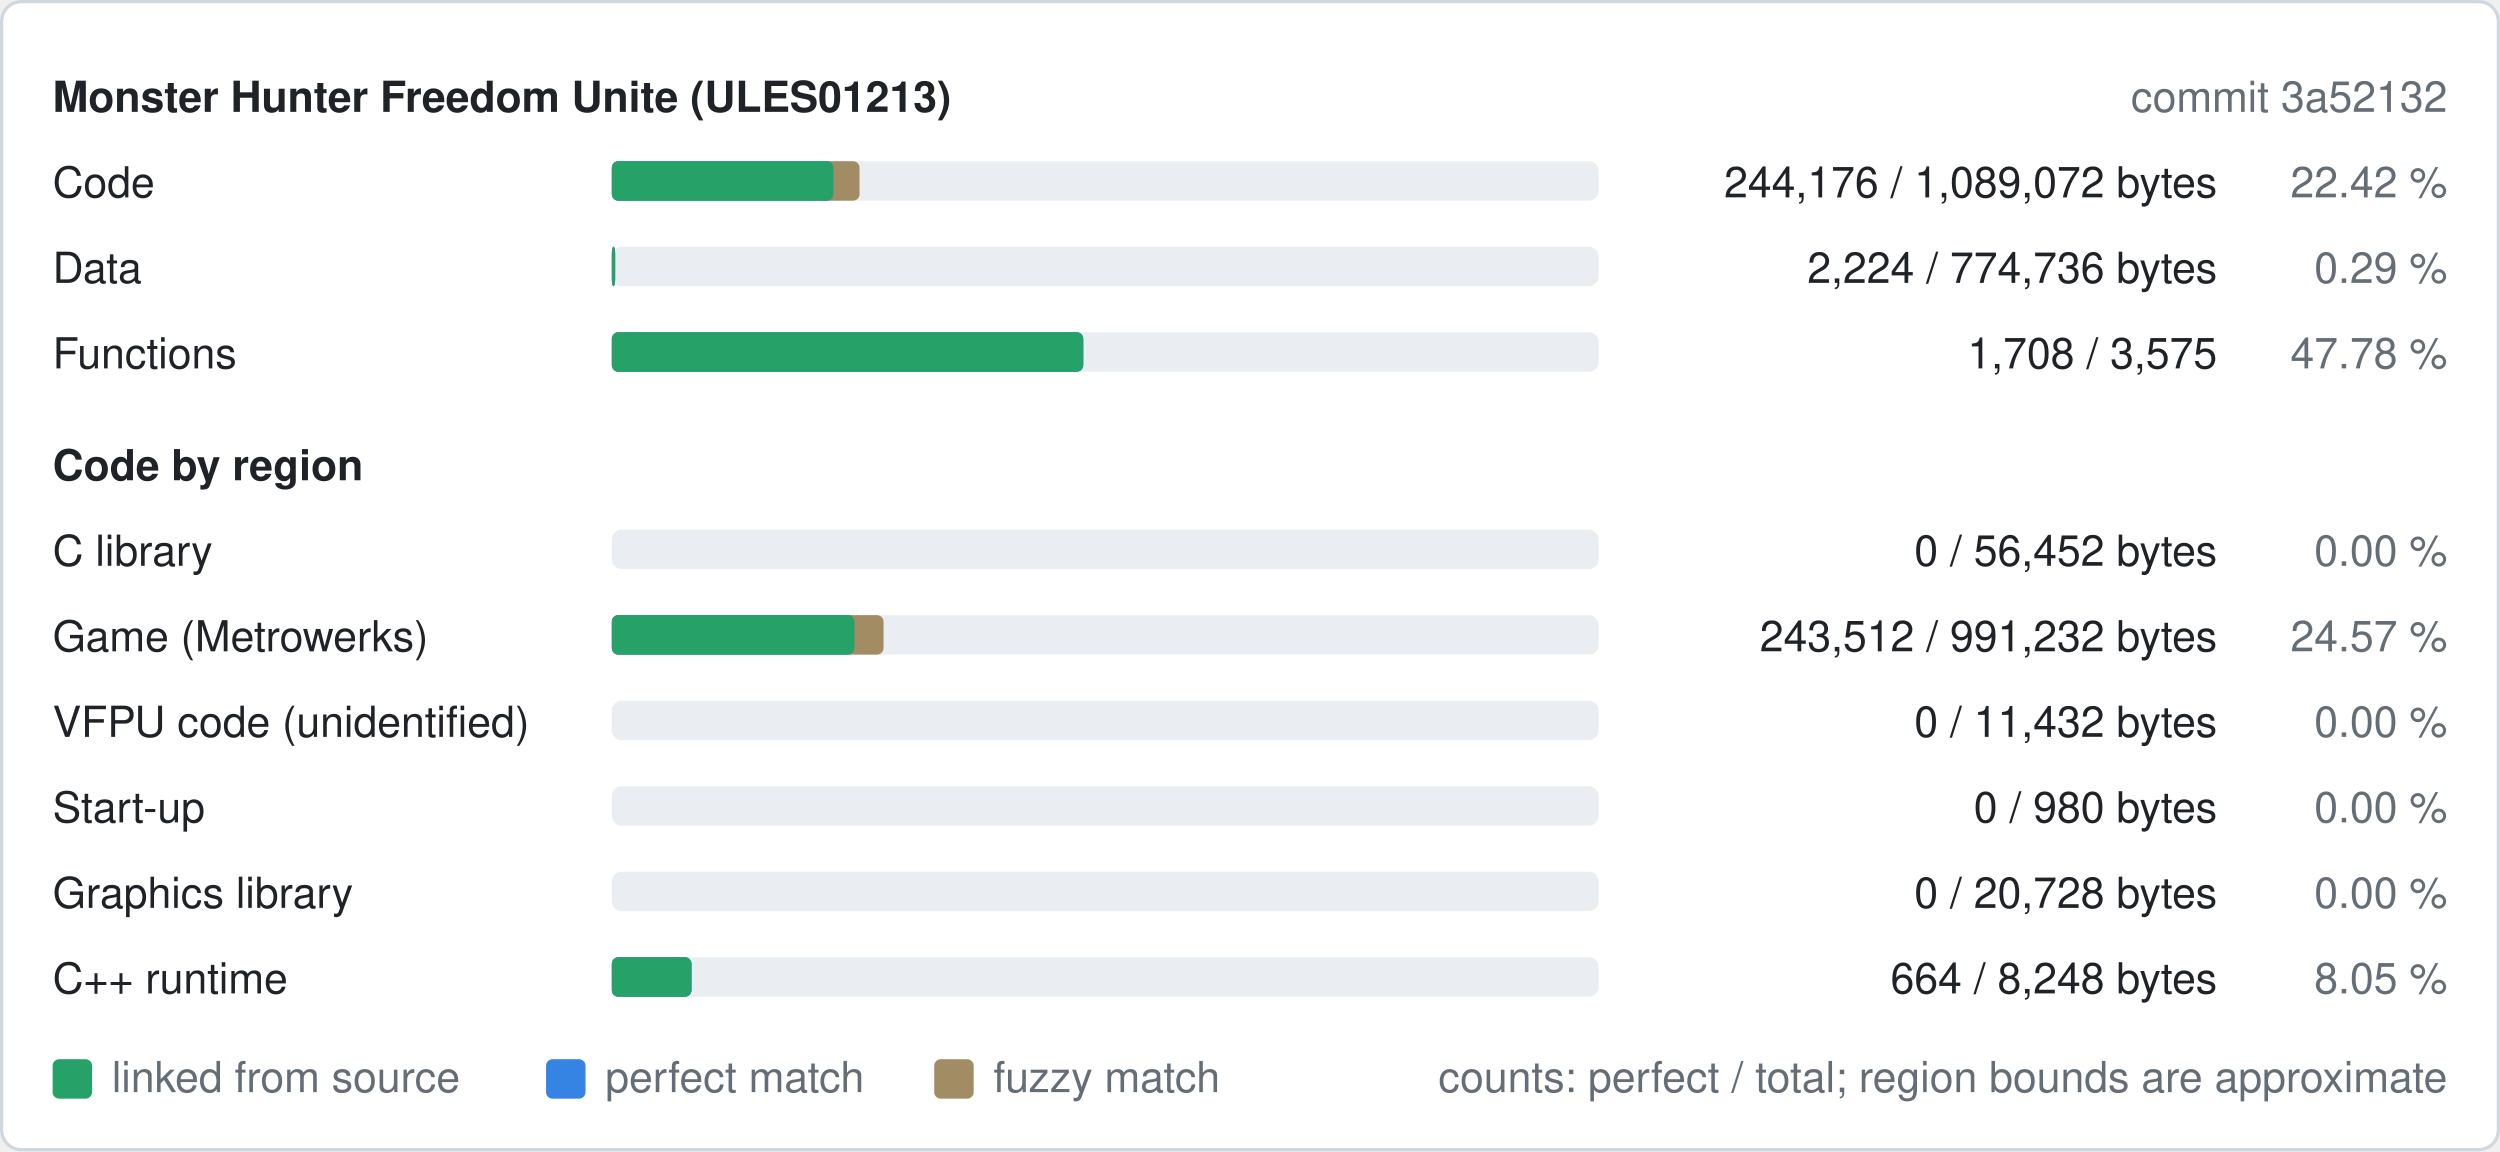
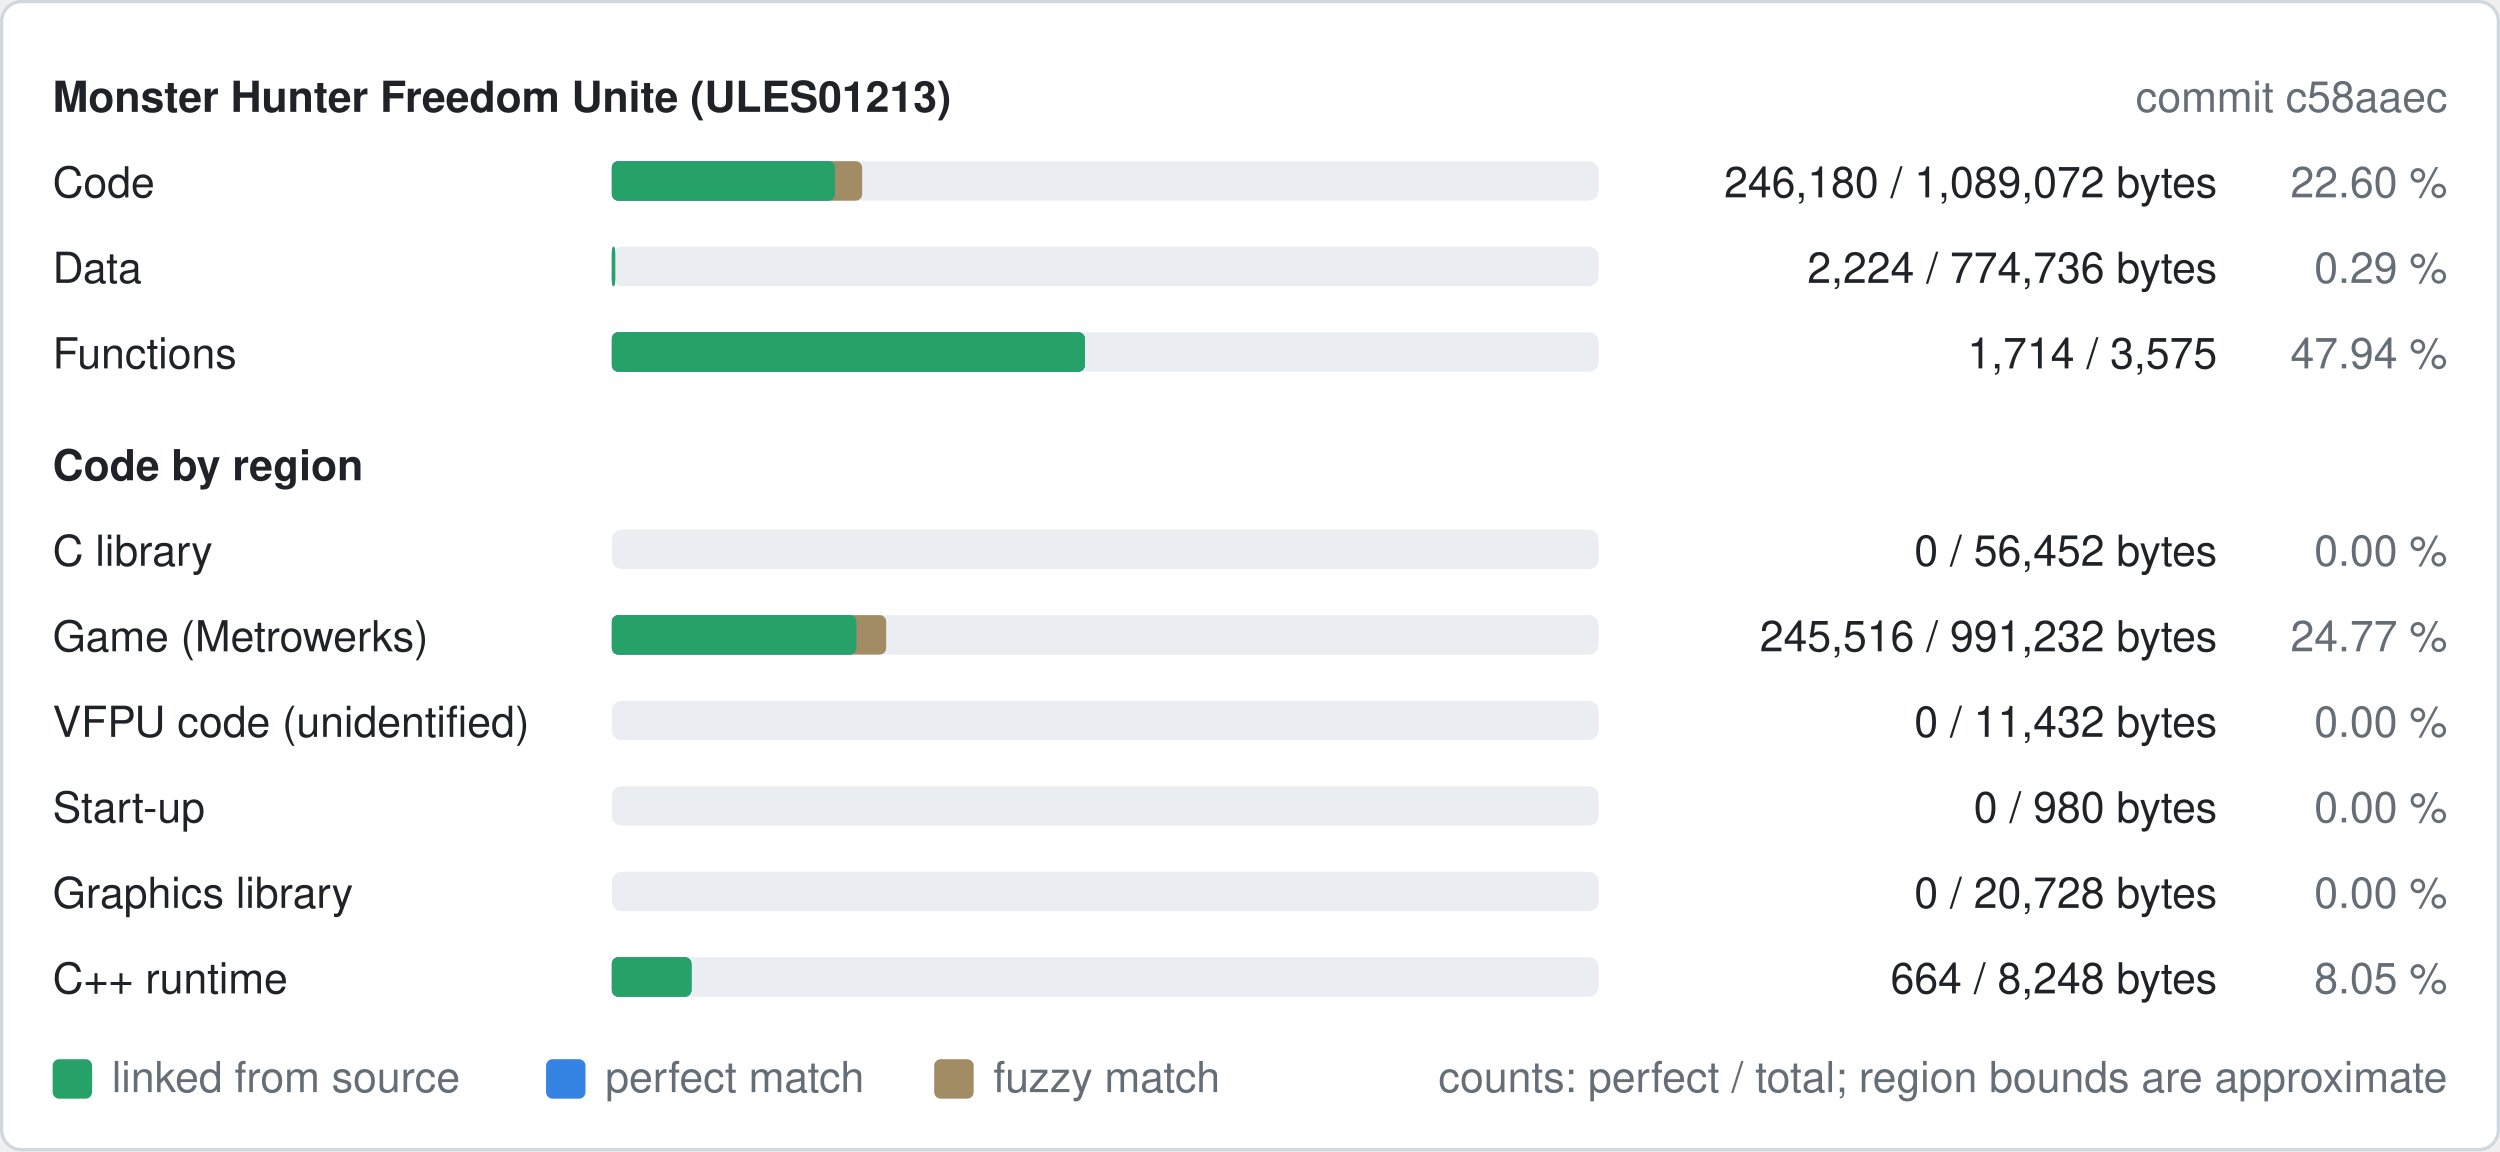
<svg xmlns="http://www.w3.org/2000/svg" width="760" height="350" viewBox="0 0 760 350" role="img" aria-label="Decompilation progress of ULES01213">
  <style>
text{font-family:-apple-system,BlinkMacSystemFont,"Segoe UI",Helvetica,Arial,sans-serif;font-size:13px}
.b{font-weight:600}
.bg{fill:#ffffff;stroke:#d0d7de}.t{fill:#1f2328}.m{fill:#656d76}.track{fill:#eaeef2}.fuzzy{fill:#a28c64}.perfect{fill:#3584e4}.linked{fill:#26a269}
@media (prefers-color-scheme: dark){.bg{fill:#0d1117;stroke:#30363d}.t{fill:#e6edf3}.m{fill:#8d96a0}.track{fill:#21262d}.fuzzy{fill:#a28c64}.perfect{fill:#3584e4}.linked{fill:#2ec27e}}
</style>
  <rect class="bg" x="0.5" y="0.5" width="759" height="349" rx="6" />
  <text class="t b" x="16" y="34">Monster Hunter Freedom Unite (ULES01213)</text>
-   <text class="m" x="744" y="34" text-anchor="end">commit 3a52132</text>
+   <text class="m" x="744" y="34" text-anchor="end">commit c58aaec</text>
  <text class="t" x="16" y="60">Code</text>
  <rect class="track" x="186" y="49" width="300" height="12" rx="3" />
-   <rect class="fuzzy" x="186" y="49" width="75.3" height="12" rx="2" />
-   <rect class="perfect" x="186" y="49" width="67.3" height="12" rx="2" />
-   <rect class="linked" x="186" y="49" width="67.3" height="12" rx="2" />
-   <text class="t" x="674" y="60" text-anchor="end">244,176 / 1,089,072 bytes</text>
-   <text class="m" x="744" y="60" text-anchor="end">22.42 %</text>
+   <rect class="fuzzy" x="186" y="49" width="76.1" height="12" rx="2" />
+   <rect class="perfect" x="186" y="49" width="67.8" height="12" rx="2" />
+   <rect class="linked" x="186" y="49" width="67.8" height="12" rx="2" />
+   <text class="t" x="674" y="60" text-anchor="end">246,180 / 1,089,072 bytes</text>
+   <text class="m" x="744" y="60" text-anchor="end">22.60 %</text>
  <text class="t" x="16" y="86">Data</text>
  <rect class="track" x="186" y="75" width="300" height="12" rx="3" />
  <rect class="fuzzy" x="186" y="75" width="1.0" height="12" rx="2" />
  <rect class="perfect" x="186" y="75" width="1.0" height="12" rx="2" />
  <rect class="linked" x="186" y="75" width="1.0" height="12" rx="2" />
  <text class="t" x="674" y="86" text-anchor="end">2,224 / 774,736 bytes</text>
  <text class="m" x="744" y="86" text-anchor="end">0.29 %</text>
  <text class="t" x="16" y="112">Functions</text>
  <rect class="track" x="186" y="101" width="300" height="12" rx="3" />
-   <rect class="fuzzy" x="186" y="101" width="143.3" height="12" rx="2" />
-   <rect class="perfect" x="186" y="101" width="143.3" height="12" rx="2" />
-   <rect class="linked" x="186" y="101" width="143.3" height="12" rx="2" />
-   <text class="t" x="674" y="112" text-anchor="end">1,708 / 3,575</text>
-   <text class="m" x="744" y="112" text-anchor="end">47.78 %</text>
+   <rect class="fuzzy" x="186" y="101" width="143.8" height="12" rx="2" />
+   <rect class="perfect" x="186" y="101" width="143.8" height="12" rx="2" />
+   <rect class="linked" x="186" y="101" width="143.8" height="12" rx="2" />
+   <text class="t" x="674" y="112" text-anchor="end">1,714 / 3,575</text>
+   <text class="m" x="744" y="112" text-anchor="end">47.94 %</text>
  <text class="t b" x="16" y="146">Code by region</text>
  <text class="t" x="16" y="172">C library</text>
  <rect class="track" x="186" y="161" width="300" height="12" rx="3" />
  <text class="t" x="674" y="172" text-anchor="end">0 / 56,452 bytes</text>
  <text class="m" x="744" y="172" text-anchor="end">0.00 %</text>
  <text class="t" x="16" y="198">Game (Metrowerks)</text>
  <rect class="track" x="186" y="187" width="300" height="12" rx="3" />
-   <rect class="fuzzy" x="186" y="187" width="82.6" height="12" rx="2" />
-   <rect class="perfect" x="186" y="187" width="73.7" height="12" rx="2" />
-   <rect class="linked" x="186" y="187" width="73.7" height="12" rx="2" />
-   <text class="t" x="674" y="198" text-anchor="end">243,512 / 991,232 bytes</text>
-   <text class="m" x="744" y="198" text-anchor="end">24.57 %</text>
+   <rect class="fuzzy" x="186" y="187" width="83.4" height="12" rx="2" />
+   <rect class="perfect" x="186" y="187" width="74.3" height="12" rx="2" />
+   <rect class="linked" x="186" y="187" width="74.3" height="12" rx="2" />
+   <text class="t" x="674" y="198" text-anchor="end">245,516 / 991,232 bytes</text>
+   <text class="m" x="744" y="198" text-anchor="end">24.77 %</text>
  <text class="t" x="16" y="224">VFPU code (unidentified)</text>
  <rect class="track" x="186" y="213" width="300" height="12" rx="3" />
  <text class="t" x="674" y="224" text-anchor="end">0 / 11,432 bytes</text>
  <text class="m" x="744" y="224" text-anchor="end">0.00 %</text>
  <text class="t" x="16" y="250">Start-up</text>
  <rect class="track" x="186" y="239" width="300" height="12" rx="3" />
  <text class="t" x="674" y="250" text-anchor="end">0 / 980 bytes</text>
  <text class="m" x="744" y="250" text-anchor="end">0.00 %</text>
  <text class="t" x="16" y="276">Graphics library</text>
  <rect class="track" x="186" y="265" width="300" height="12" rx="3" />
  <text class="t" x="674" y="276" text-anchor="end">0 / 20,728 bytes</text>
  <text class="m" x="744" y="276" text-anchor="end">0.00 %</text>
  <text class="t" x="16" y="302">C++ runtime</text>
  <rect class="track" x="186" y="291" width="300" height="12" rx="3" />
  <rect class="fuzzy" x="186" y="291" width="24.2" height="12" rx="2" />
  <rect class="perfect" x="186" y="291" width="24.2" height="12" rx="2" />
  <rect class="linked" x="186" y="291" width="24.2" height="12" rx="2" />
  <text class="t" x="674" y="302" text-anchor="end">664 / 8,248 bytes</text>
  <text class="m" x="744" y="302" text-anchor="end">8.05 %</text>
  <rect class="linked" x="16" y="322" width="12" height="12" rx="2" />
  <text class="m" x="34" y="332">linked from source</text>
  <rect class="perfect" x="166" y="322" width="12" height="12" rx="2" />
  <text class="m" x="184" y="332">perfect match</text>
  <rect class="fuzzy" x="284" y="322" width="12" height="12" rx="2" />
  <text class="m" x="302" y="332">fuzzy match</text>
  <text class="m" x="744" y="332" text-anchor="end">counts: perfect / total; region bounds are approximate</text>
</svg>
